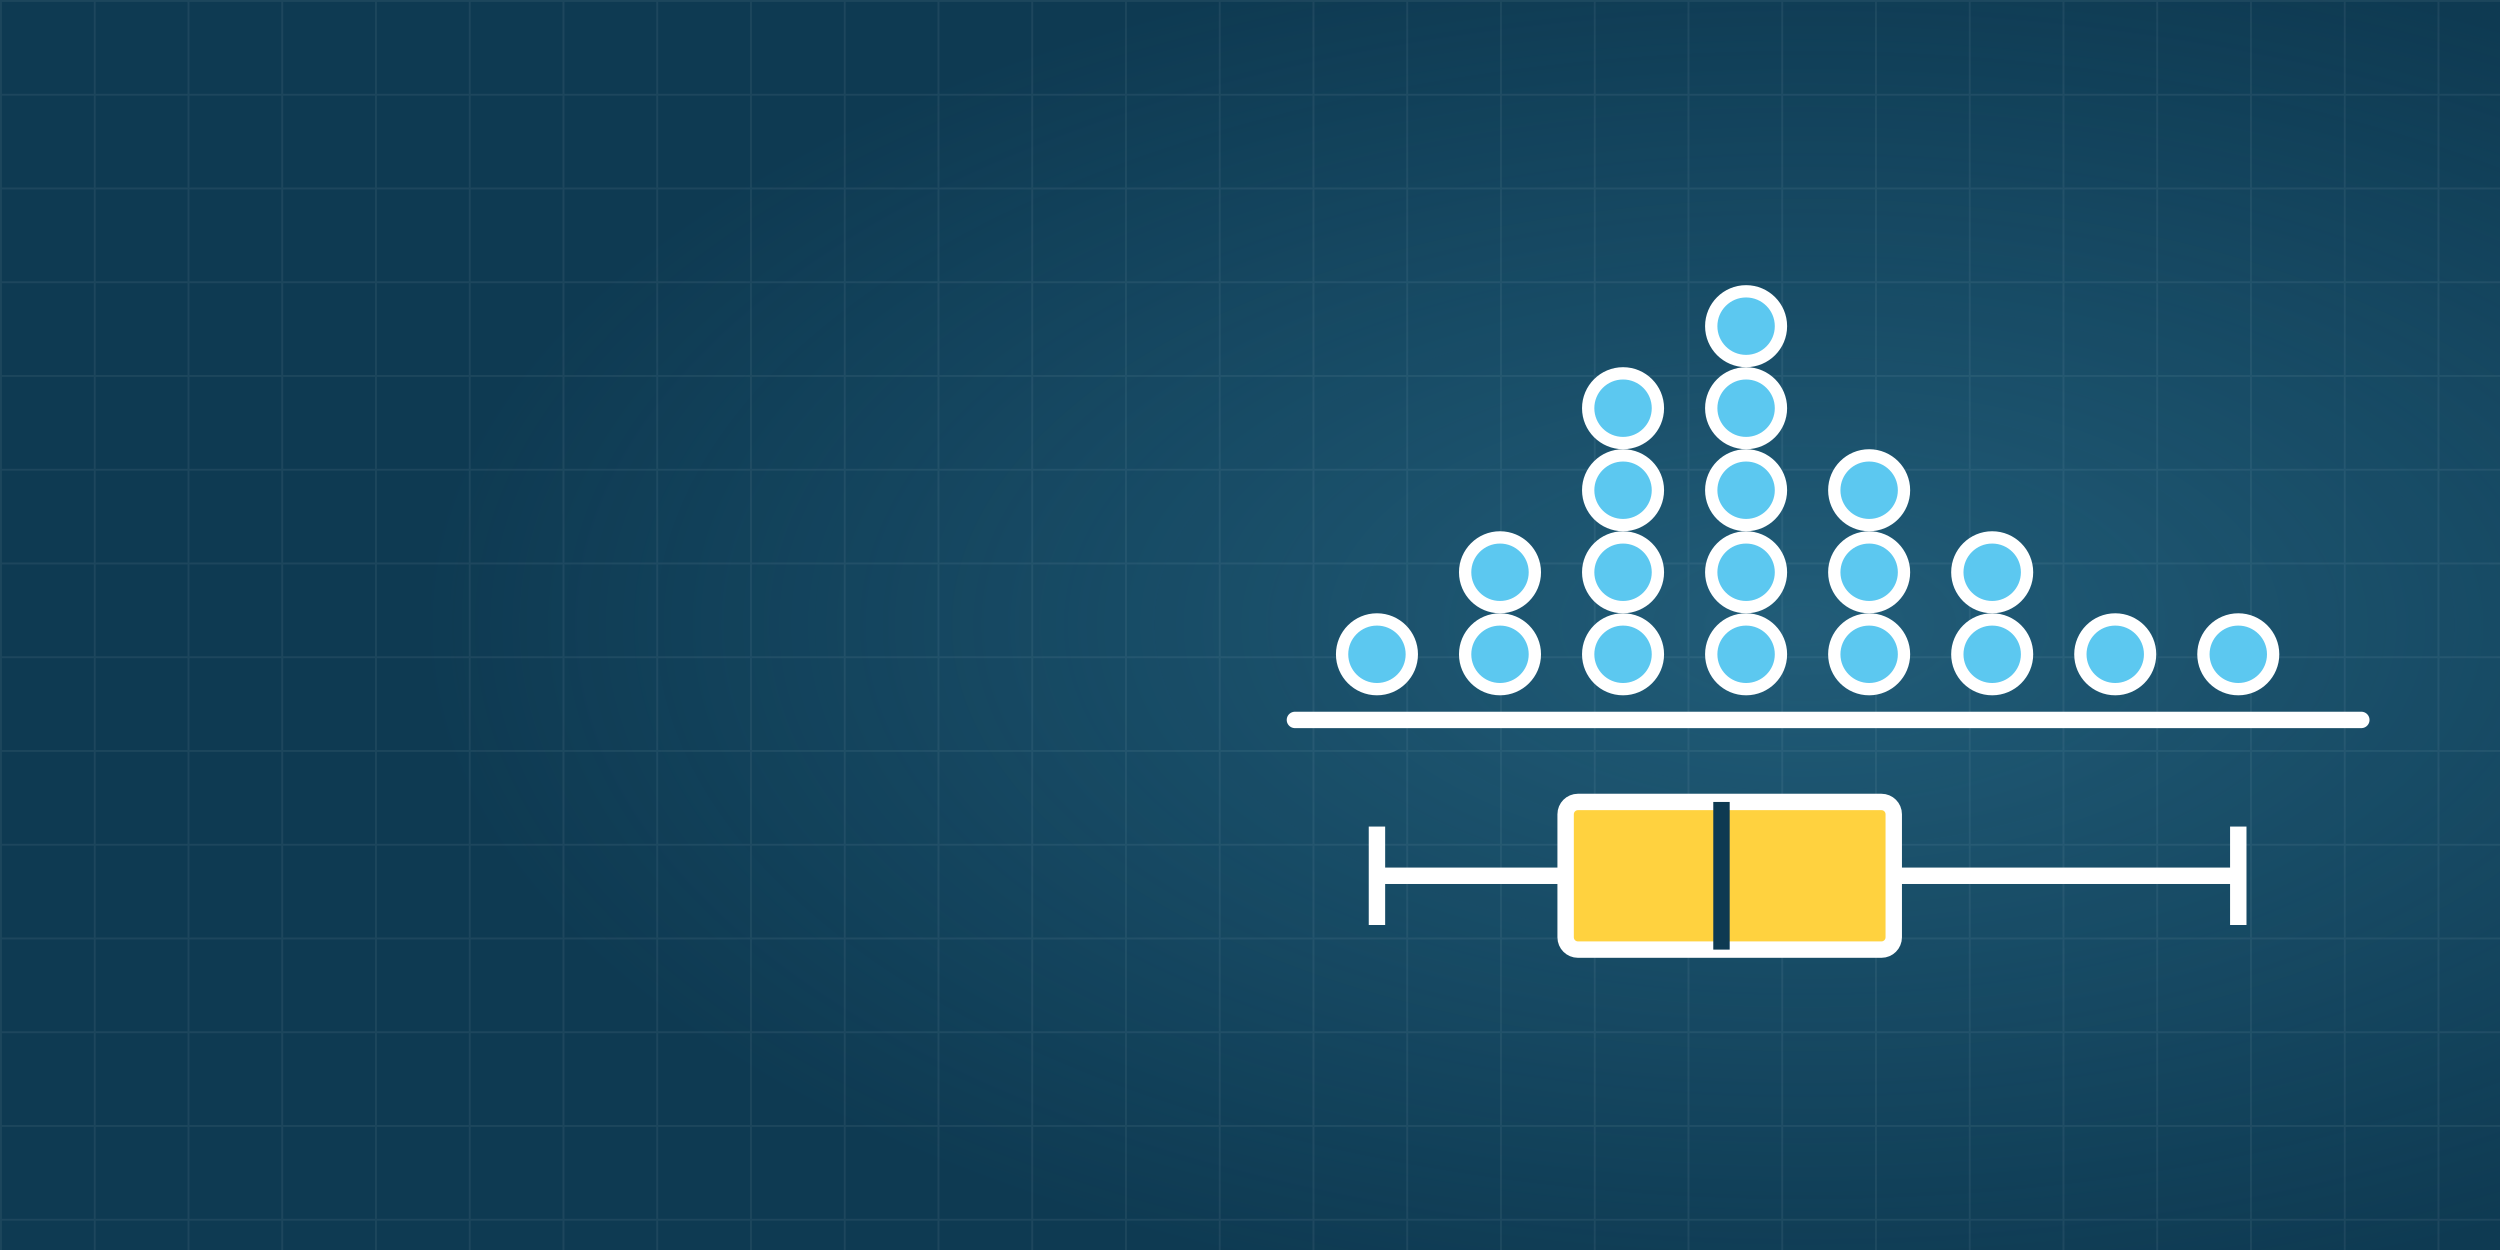
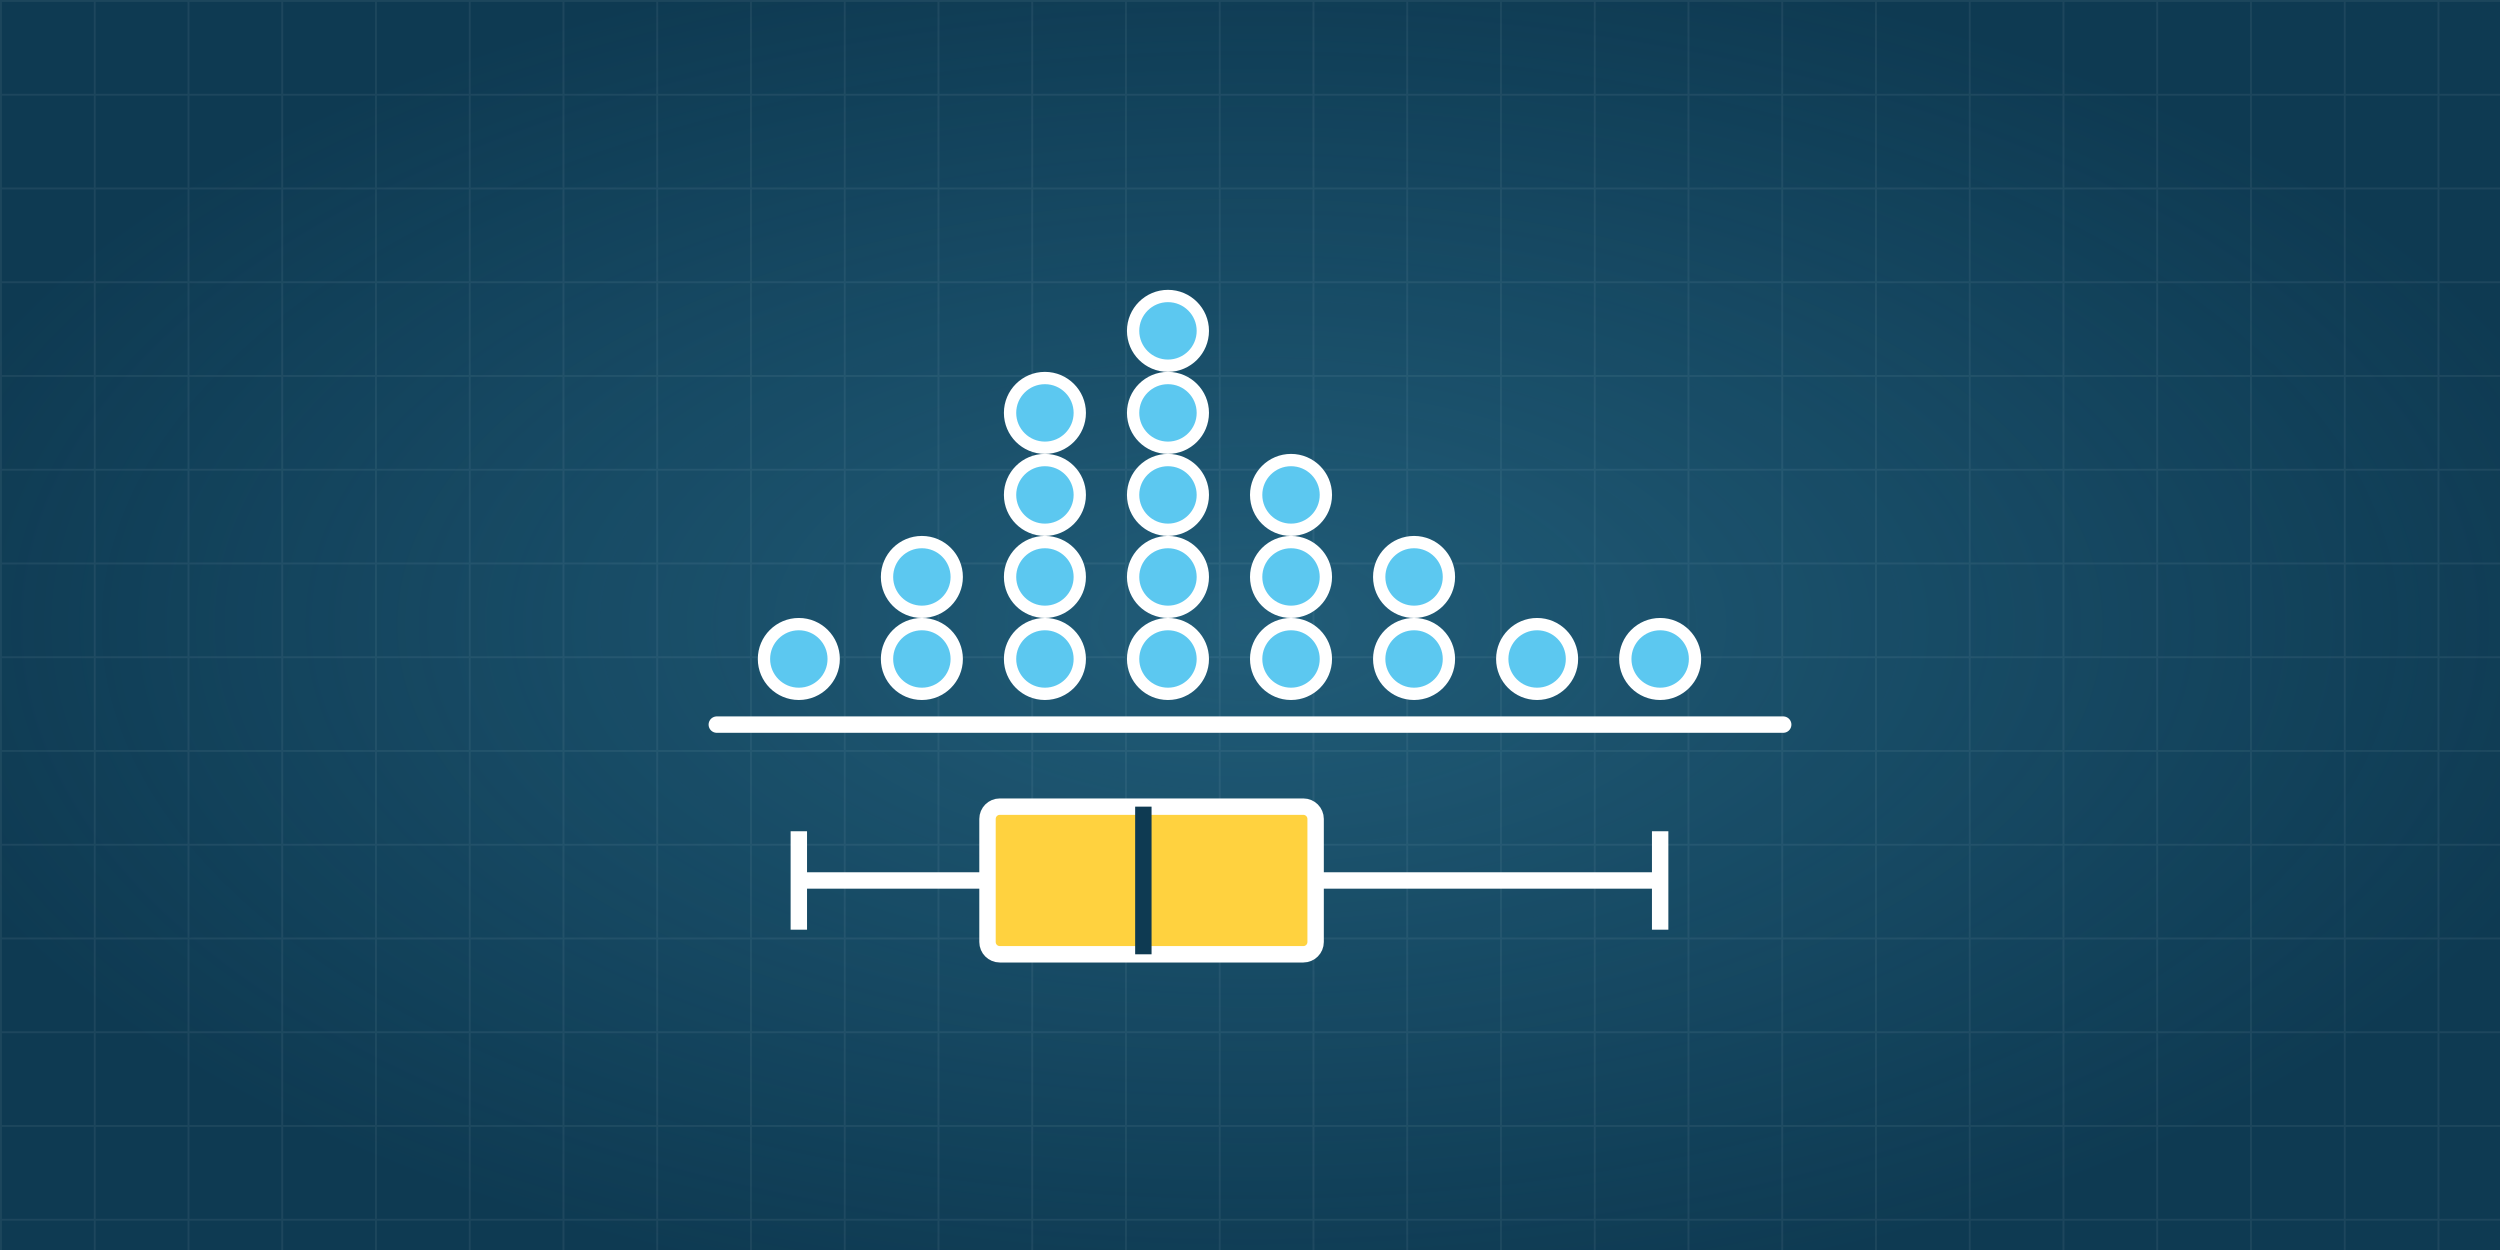
<svg xmlns="http://www.w3.org/2000/svg" viewBox="0 0 640 320">
  <defs>
    <pattern id="g" width="24" height="24" patternUnits="userSpaceOnUse">
      <path d="M24 0H0V24" fill="none" stroke="#fff" stroke-opacity=".06" />
    </pattern>
-     <radialGradient id="r" cx=".72" cy=".5" r=".55">
+     <radialGradient id="r" cx=".5" cy=".5" r=".55">
      <stop offset="0" stop-color="#5CC8F0" stop-opacity=".24" />
      <stop offset="1" stop-color="#5CC8F0" stop-opacity="0" />
    </radialGradient>
  </defs>
  <rect width="640" height="320" fill="#0E3A52" />
  <rect width="640" height="320" fill="url(#g)" />
  <rect width="640" height="320" fill="url(#r)" />
-   <g transform="translate(300 52) scale(1.05)">
+   <g transform="translate(152.0 53.2) scale(1.05)">
    <circle cx="50" cy="110" r="8.5" fill="#5CC8F0" stroke="#fff" stroke-width="3" />
    <circle cx="80" cy="110" r="8.5" fill="#5CC8F0" stroke="#fff" stroke-width="3" />
    <circle cx="80" cy="90" r="8.5" fill="#5CC8F0" stroke="#fff" stroke-width="3" />
    <circle cx="110" cy="110" r="8.5" fill="#5CC8F0" stroke="#fff" stroke-width="3" />
    <circle cx="110" cy="90" r="8.5" fill="#5CC8F0" stroke="#fff" stroke-width="3" />
    <circle cx="110" cy="70" r="8.5" fill="#5CC8F0" stroke="#fff" stroke-width="3" />
    <circle cx="110" cy="50" r="8.5" fill="#5CC8F0" stroke="#fff" stroke-width="3" />
    <circle cx="140" cy="110" r="8.5" fill="#5CC8F0" stroke="#fff" stroke-width="3" />
    <circle cx="140" cy="90" r="8.5" fill="#5CC8F0" stroke="#fff" stroke-width="3" />
    <circle cx="140" cy="70" r="8.5" fill="#5CC8F0" stroke="#fff" stroke-width="3" />
    <circle cx="140" cy="50" r="8.5" fill="#5CC8F0" stroke="#fff" stroke-width="3" />
    <circle cx="140" cy="30" r="8.5" fill="#5CC8F0" stroke="#fff" stroke-width="3" />
    <circle cx="170" cy="110" r="8.5" fill="#5CC8F0" stroke="#fff" stroke-width="3" />
    <circle cx="170" cy="90" r="8.5" fill="#5CC8F0" stroke="#fff" stroke-width="3" />
    <circle cx="170" cy="70" r="8.5" fill="#5CC8F0" stroke="#fff" stroke-width="3" />
    <circle cx="200" cy="110" r="8.5" fill="#5CC8F0" stroke="#fff" stroke-width="3" />
    <circle cx="200" cy="90" r="8.5" fill="#5CC8F0" stroke="#fff" stroke-width="3" />
    <circle cx="230" cy="110" r="8.5" fill="#5CC8F0" stroke="#fff" stroke-width="3" />
    <circle cx="260" cy="110" r="8.5" fill="#5CC8F0" stroke="#fff" stroke-width="3" />
    <line x1="30" y1="126" x2="290" y2="126" stroke="#fff" stroke-width="4" stroke-linecap="round" />
    <line x1="50" y1="164" x2="96" y2="164" stroke="#fff" stroke-width="4" />
    <line x1="176" y1="164" x2="260" y2="164" stroke="#fff" stroke-width="4" />
    <rect x="96" y="146" width="80" height="36" rx="3" fill="#FFD23F" stroke="#fff" stroke-width="4" />
    <line x1="134" y1="146" x2="134" y2="182" stroke="#0E3A52" stroke-width="4" />
    <line x1="50" y1="152" x2="50" y2="176" stroke="#fff" stroke-width="4" />
    <line x1="260" y1="152" x2="260" y2="176" stroke="#fff" stroke-width="4" />
  </g>
</svg>
